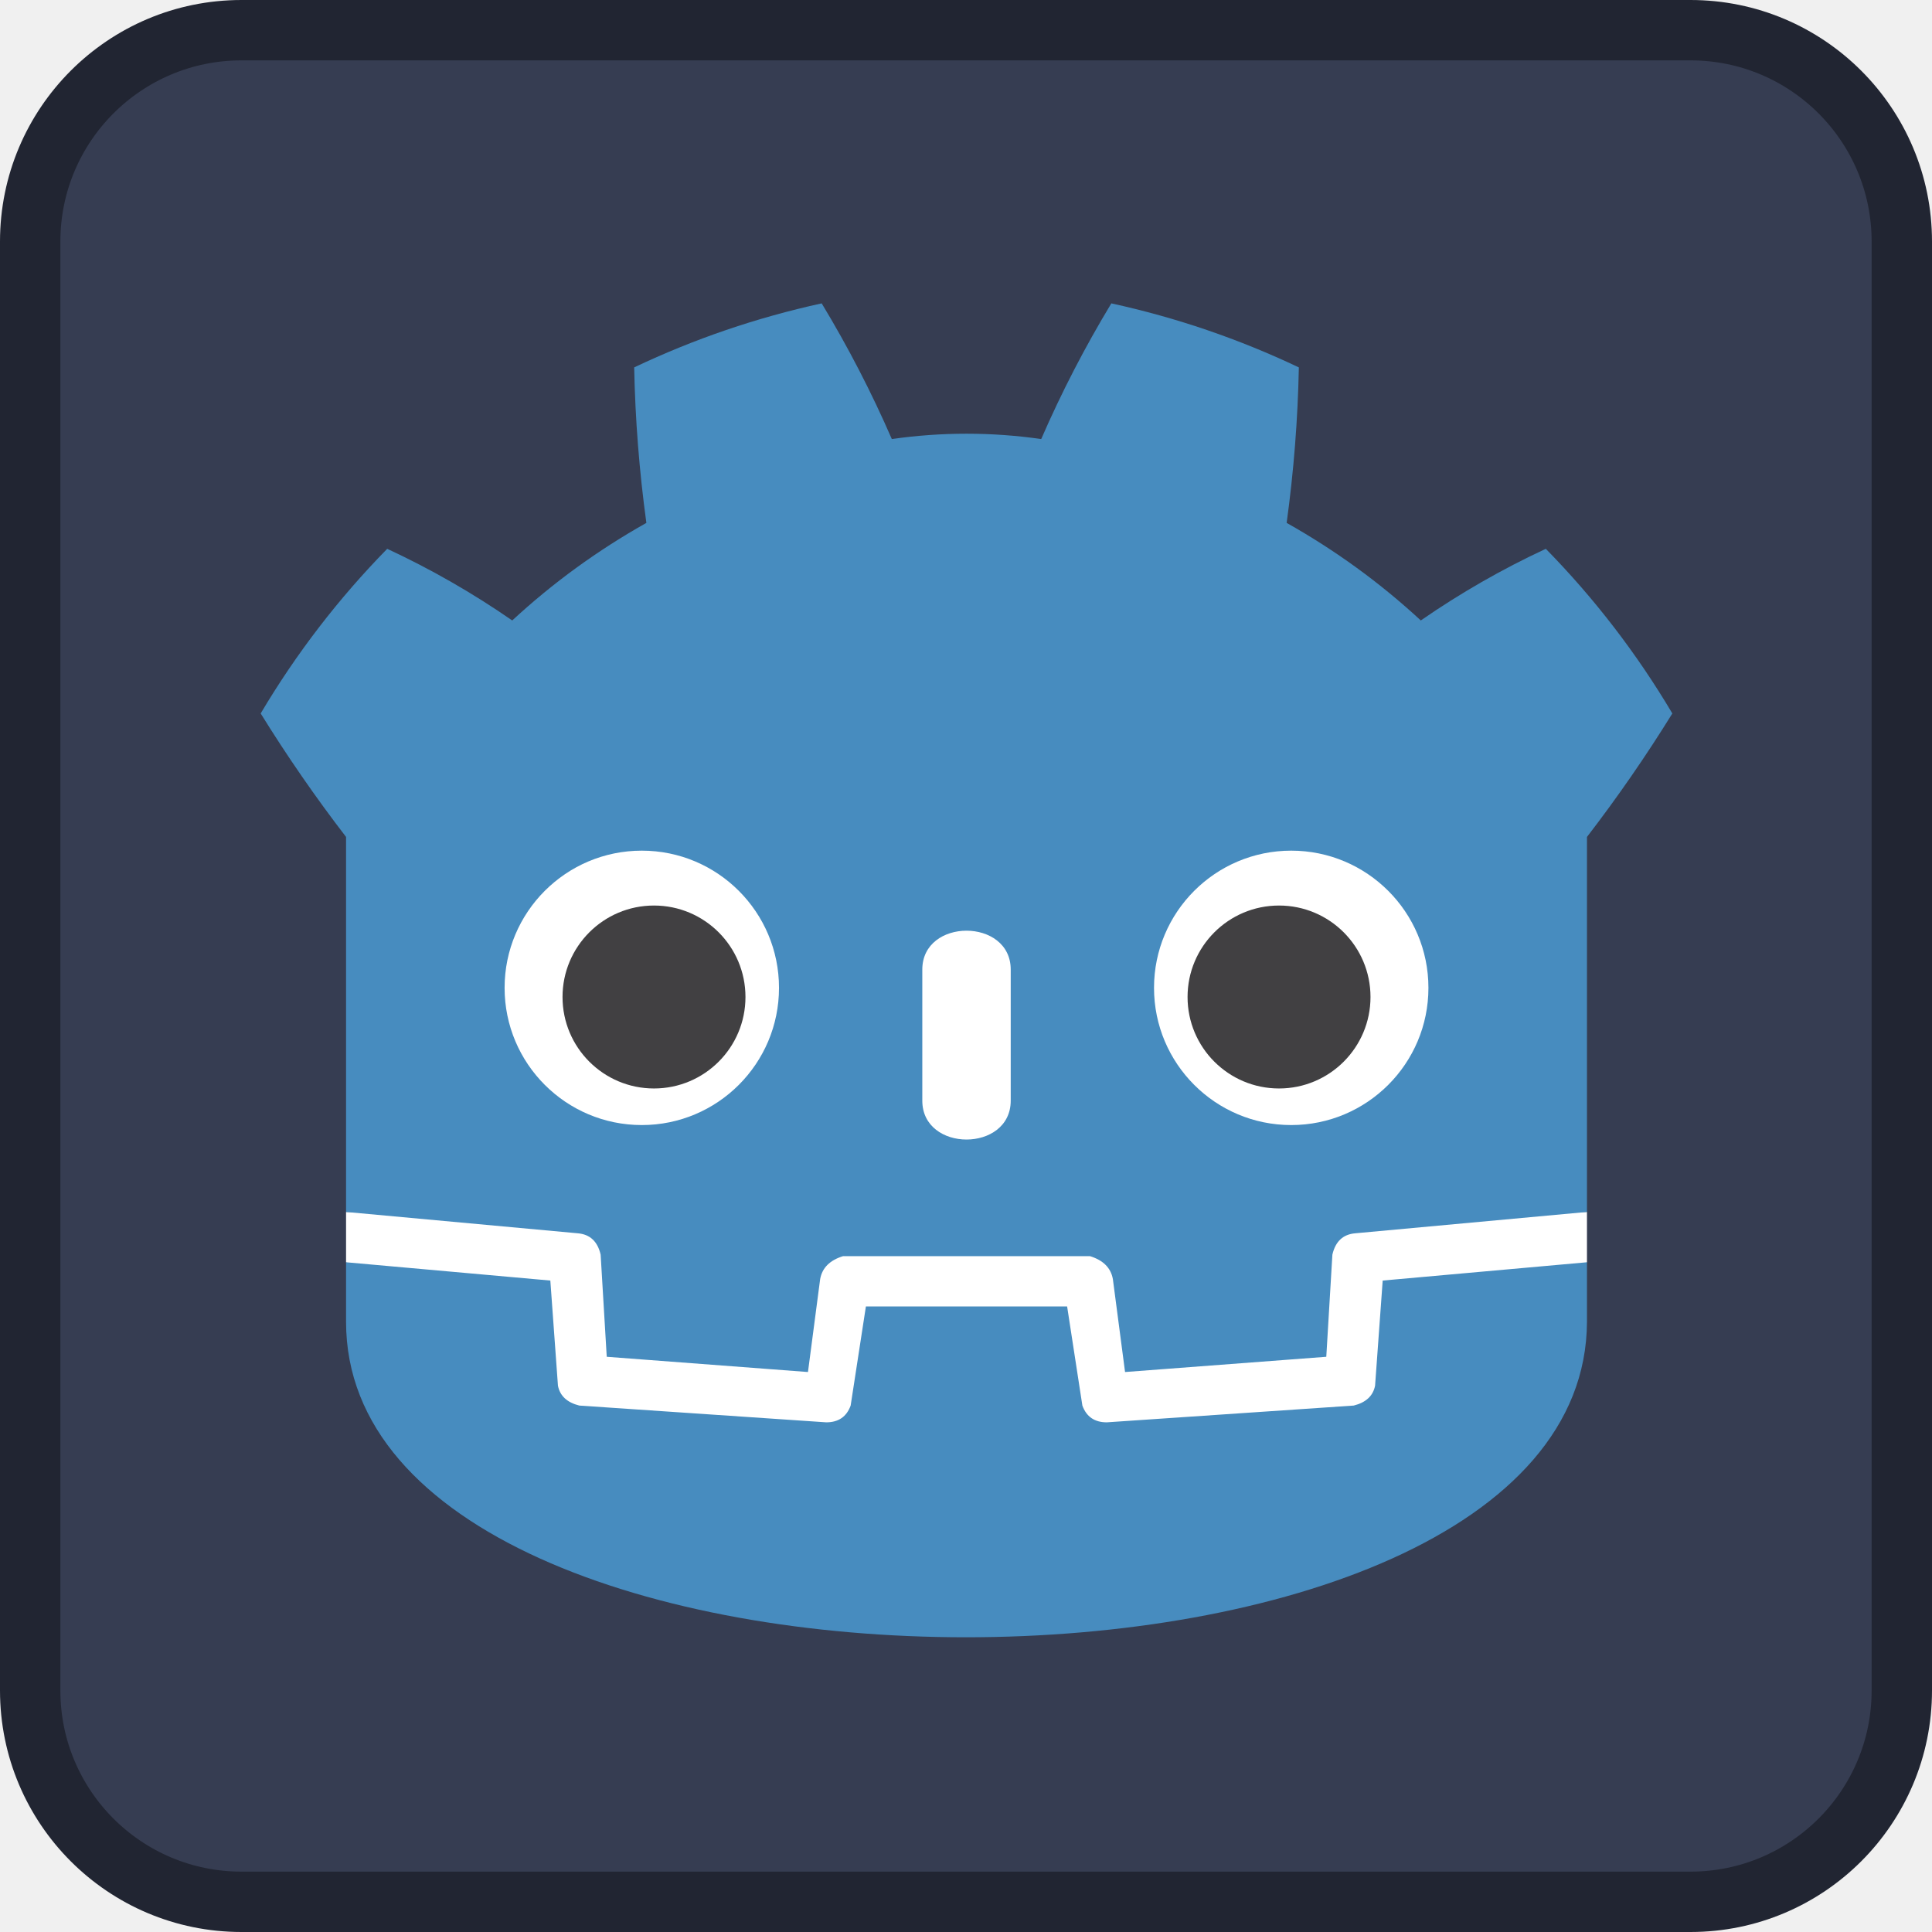
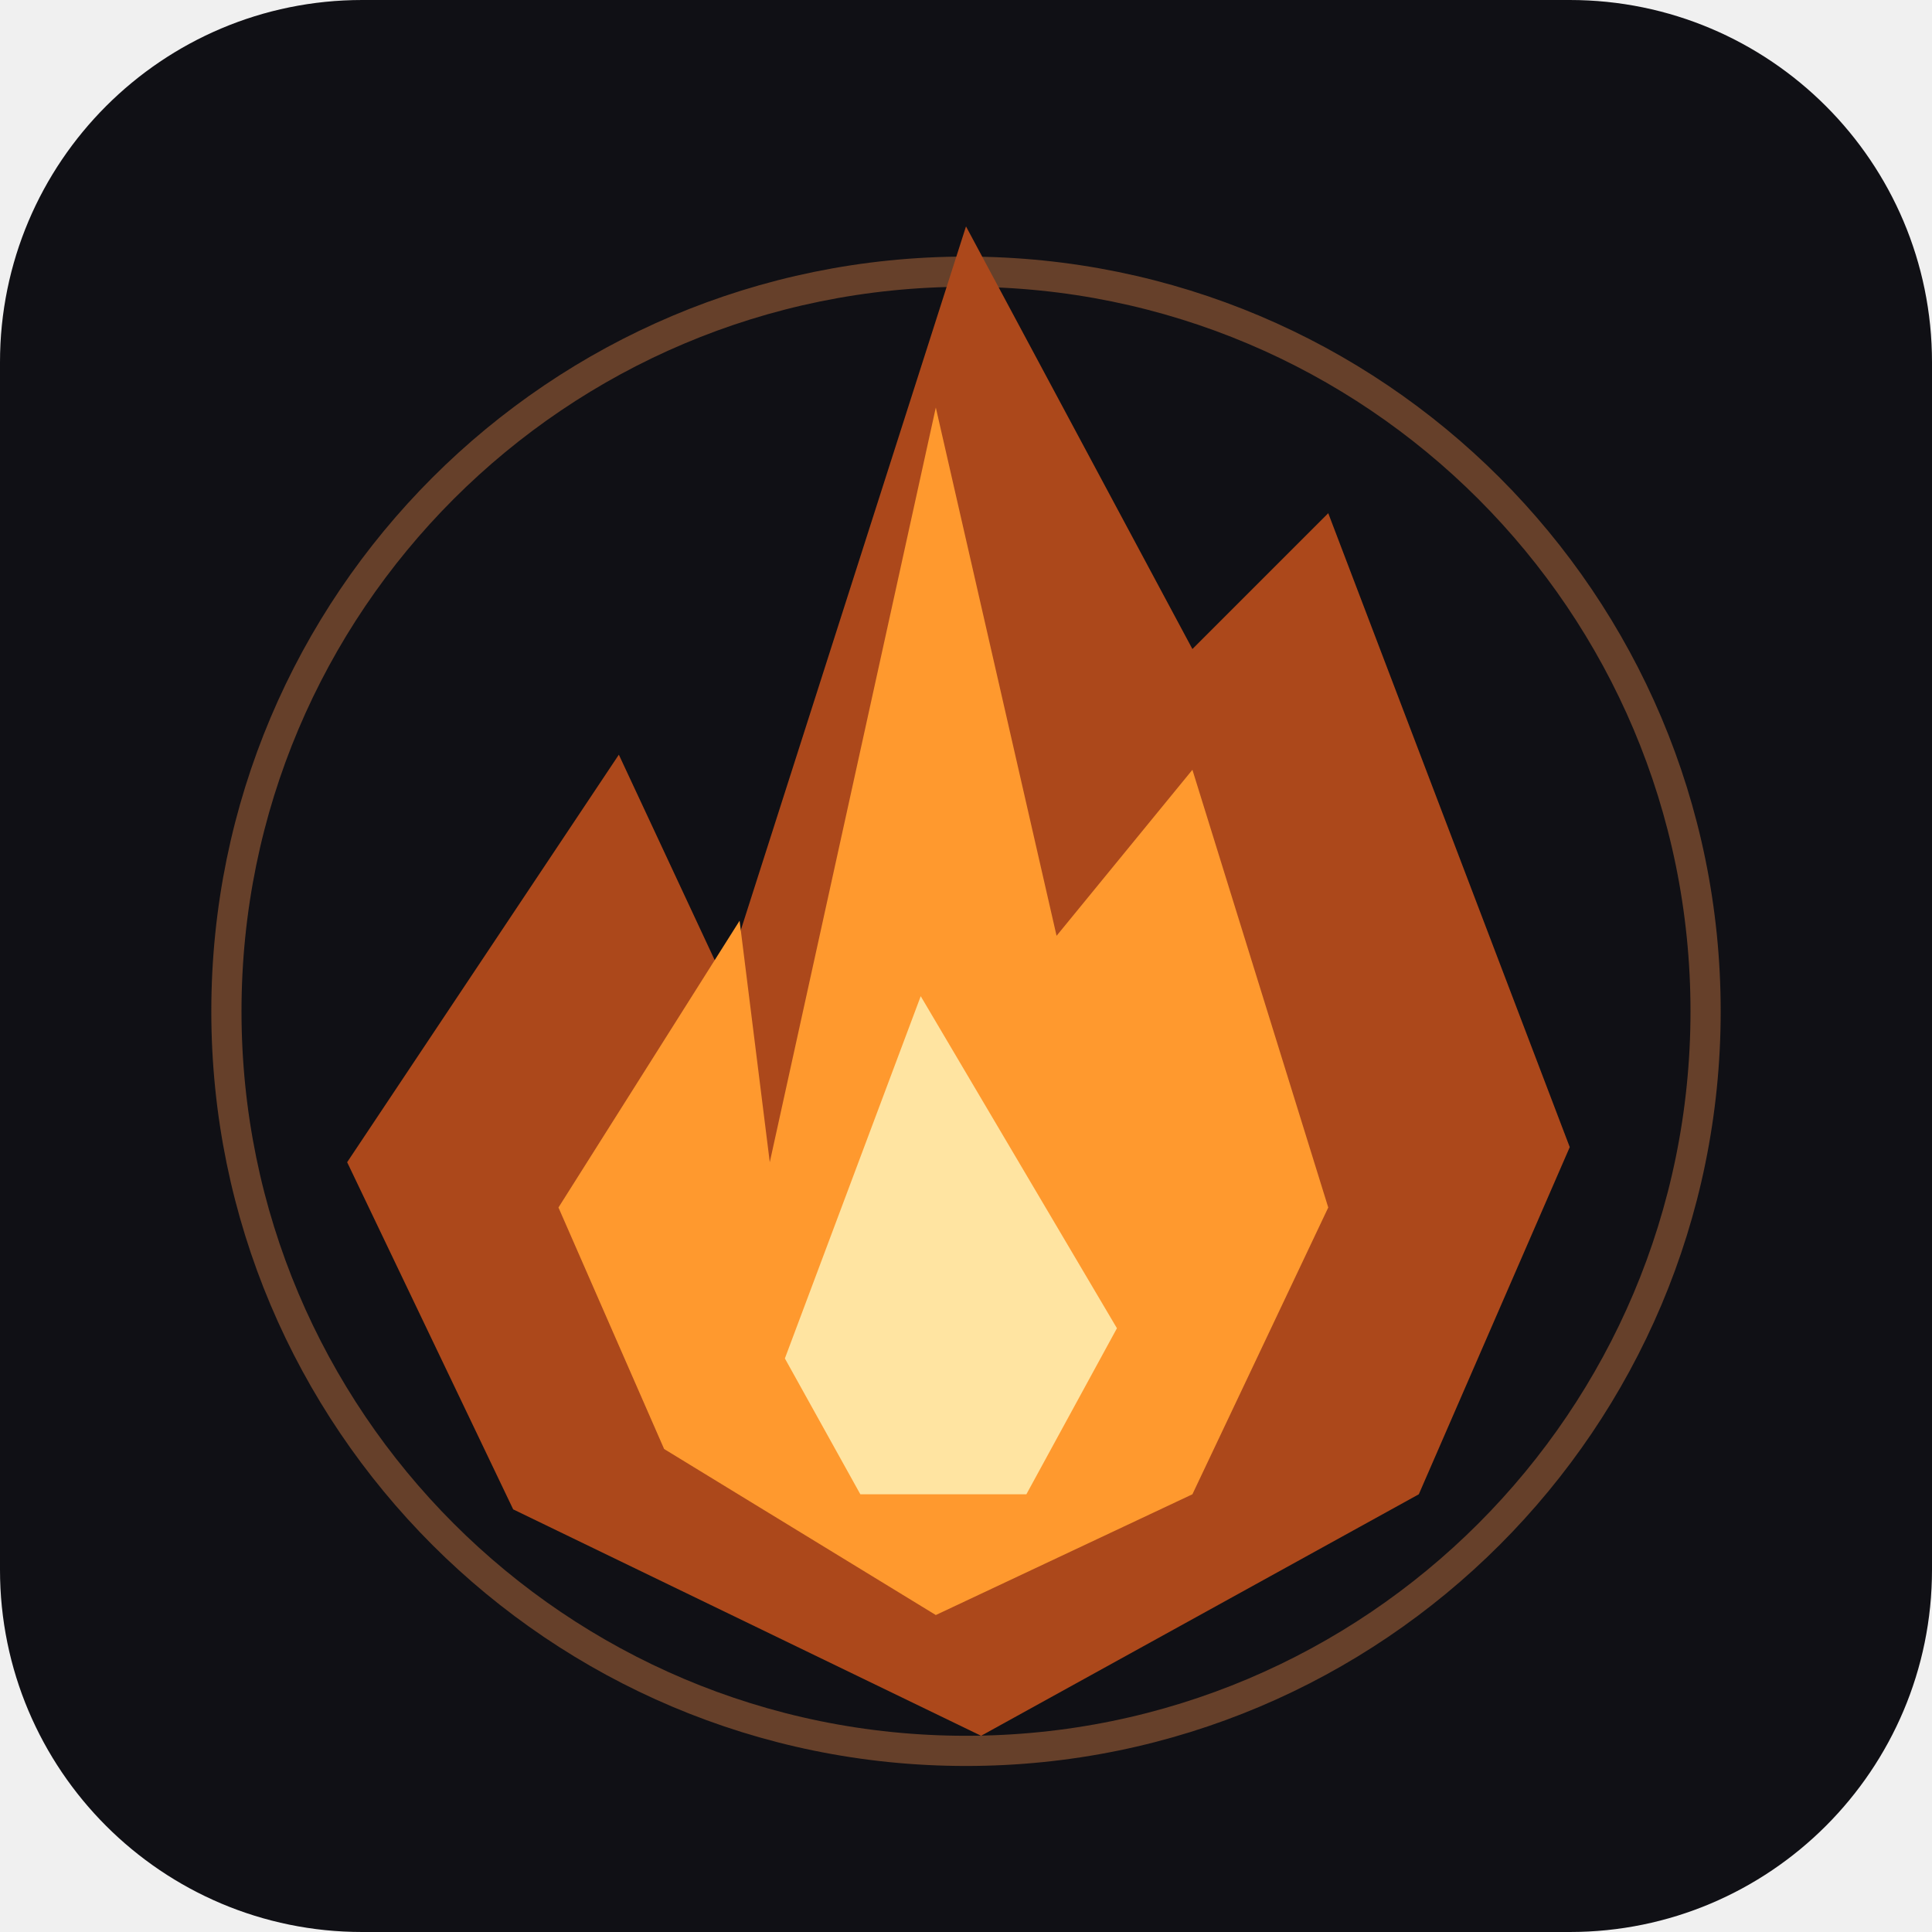
- <svg xmlns="http://www.w3.org/2000/svg" width="128" height="128">
-   <rect width="124" height="124" x="2" y="2" fill="#363d52" stroke="#212532" stroke-width="4" rx="14" />
-   <g fill="#fff" transform="translate(12.322 12.322)scale(.101)">
-     <path d="M105 673v33q407 354 814 0v-33z" />
-     <path fill="#478cbf" d="m105 673 152 14q12 1 15 14l4 67 132 10 8-61q2-11 15-15h162q13 4 15 15l8 61 132-10 4-67q3-13 15-14l152-14V427q30-39 56-81-35-59-83-108-43 20-82 47-40-37-88-64 7-51 8-102-59-28-123-42-26 43-46 89-49-7-98 0-20-46-46-89-64 14-123 42 1 51 8 102-48 27-88 64-39-27-82-47-48 49-83 108 26 42 56 81zm0 33v39c0 276 813 276 814 0v-39l-134 12-5 69q-2 10-14 13l-162 11q-12 0-16-11l-10-65H446l-10 65q-4 11-16 11l-162-11q-12-3-14-13l-5-69z" />
-     <path d="M483 600c0 34 58 34 58 0v-86c0-34-58-34-58 0z" />
-     <circle cx="725" cy="526" r="90" />
-     <circle cx="299" cy="526" r="90" />
-   </g>
-   <g fill="#414042" transform="translate(12.322 12.322)scale(.101)">
-     <circle cx="307" cy="532" r="60" />
-     <circle cx="717" cy="532" r="60" />
-   </g>
+ <svg xmlns="http://www.w3.org/2000/svg" width="128" height="128" viewBox="0 0 128 128">
+   <rect width="128" height="128" rx="24" fill="#101015" />
+   <circle cx="64" cy="67" r="49" fill="none" stroke="#66402a" stroke-width="2" />
+   <path d="M64 15 79 43 88 34 104 76 94 99 65 115 34 100 23 77 41 50 48 65Z" fill="#ac481b" />
+   <path d="M62 27 70 62 79 51 88 80 79 99 62 107 44 96 37 80 49 61 51 77Z" fill="#ff992e" />
+   <path d="M61 66 74 88 68 99 57 99 52 90Z" fill="#ffe4a1" />
</svg>
